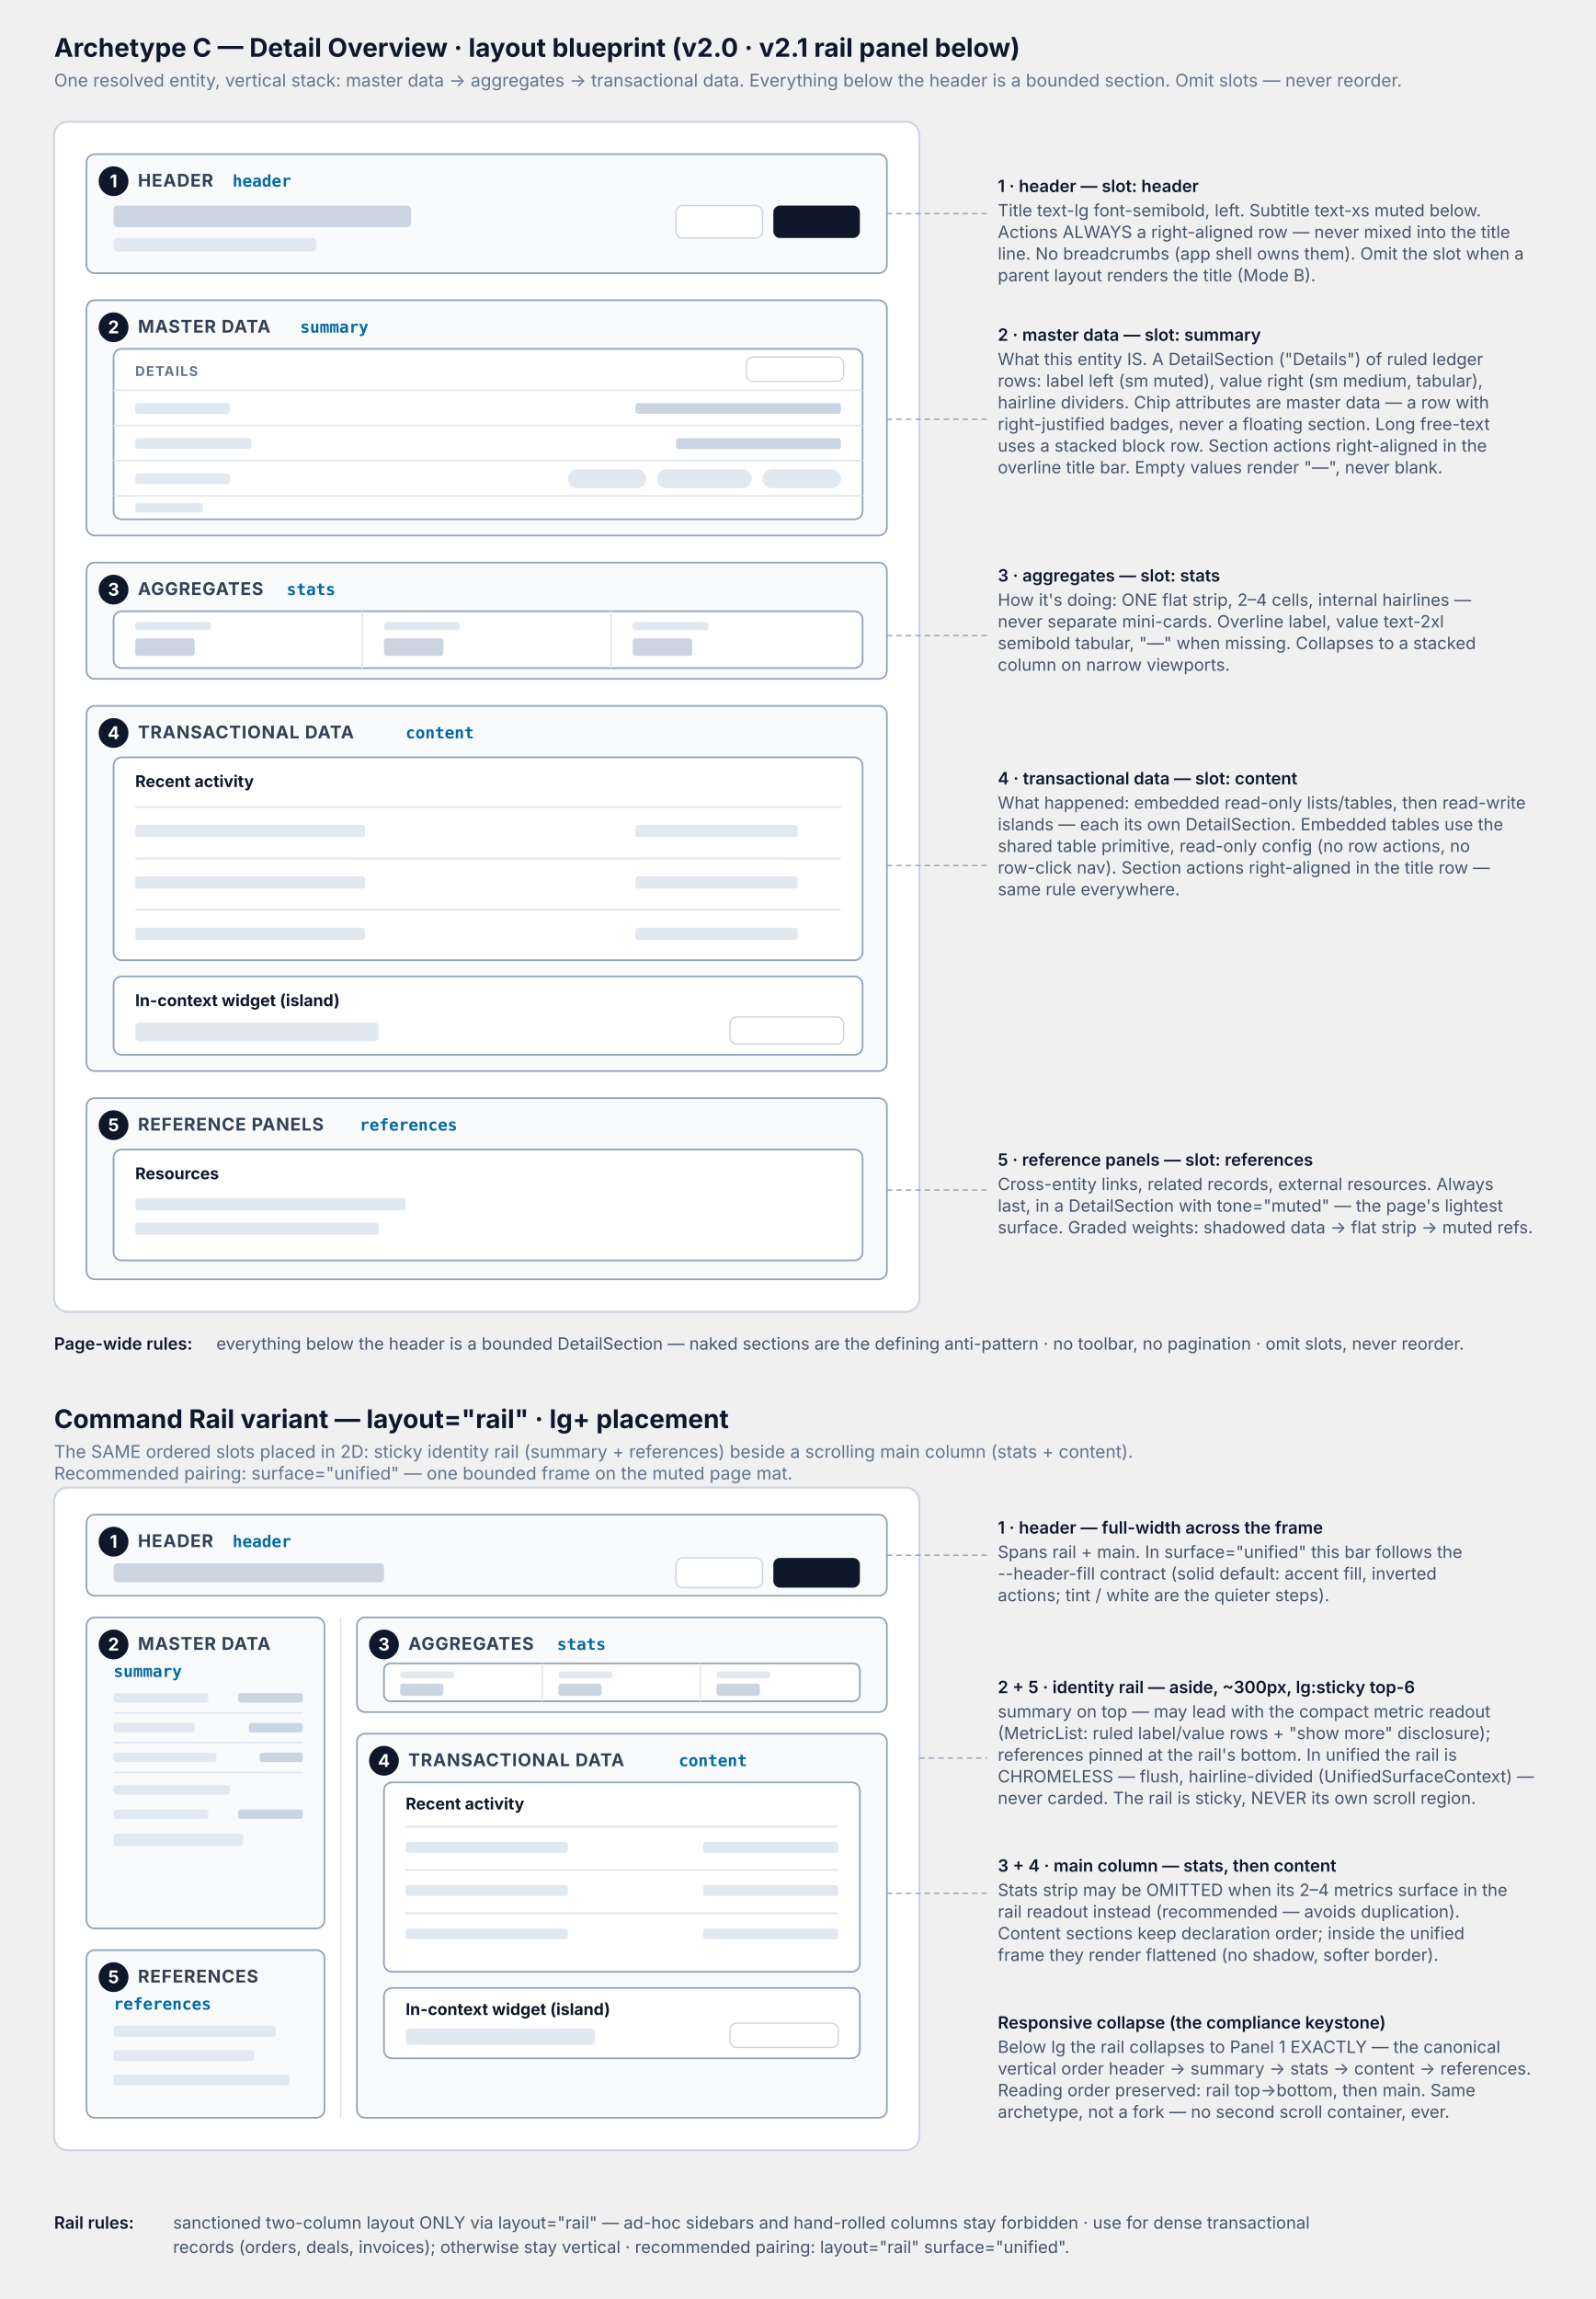
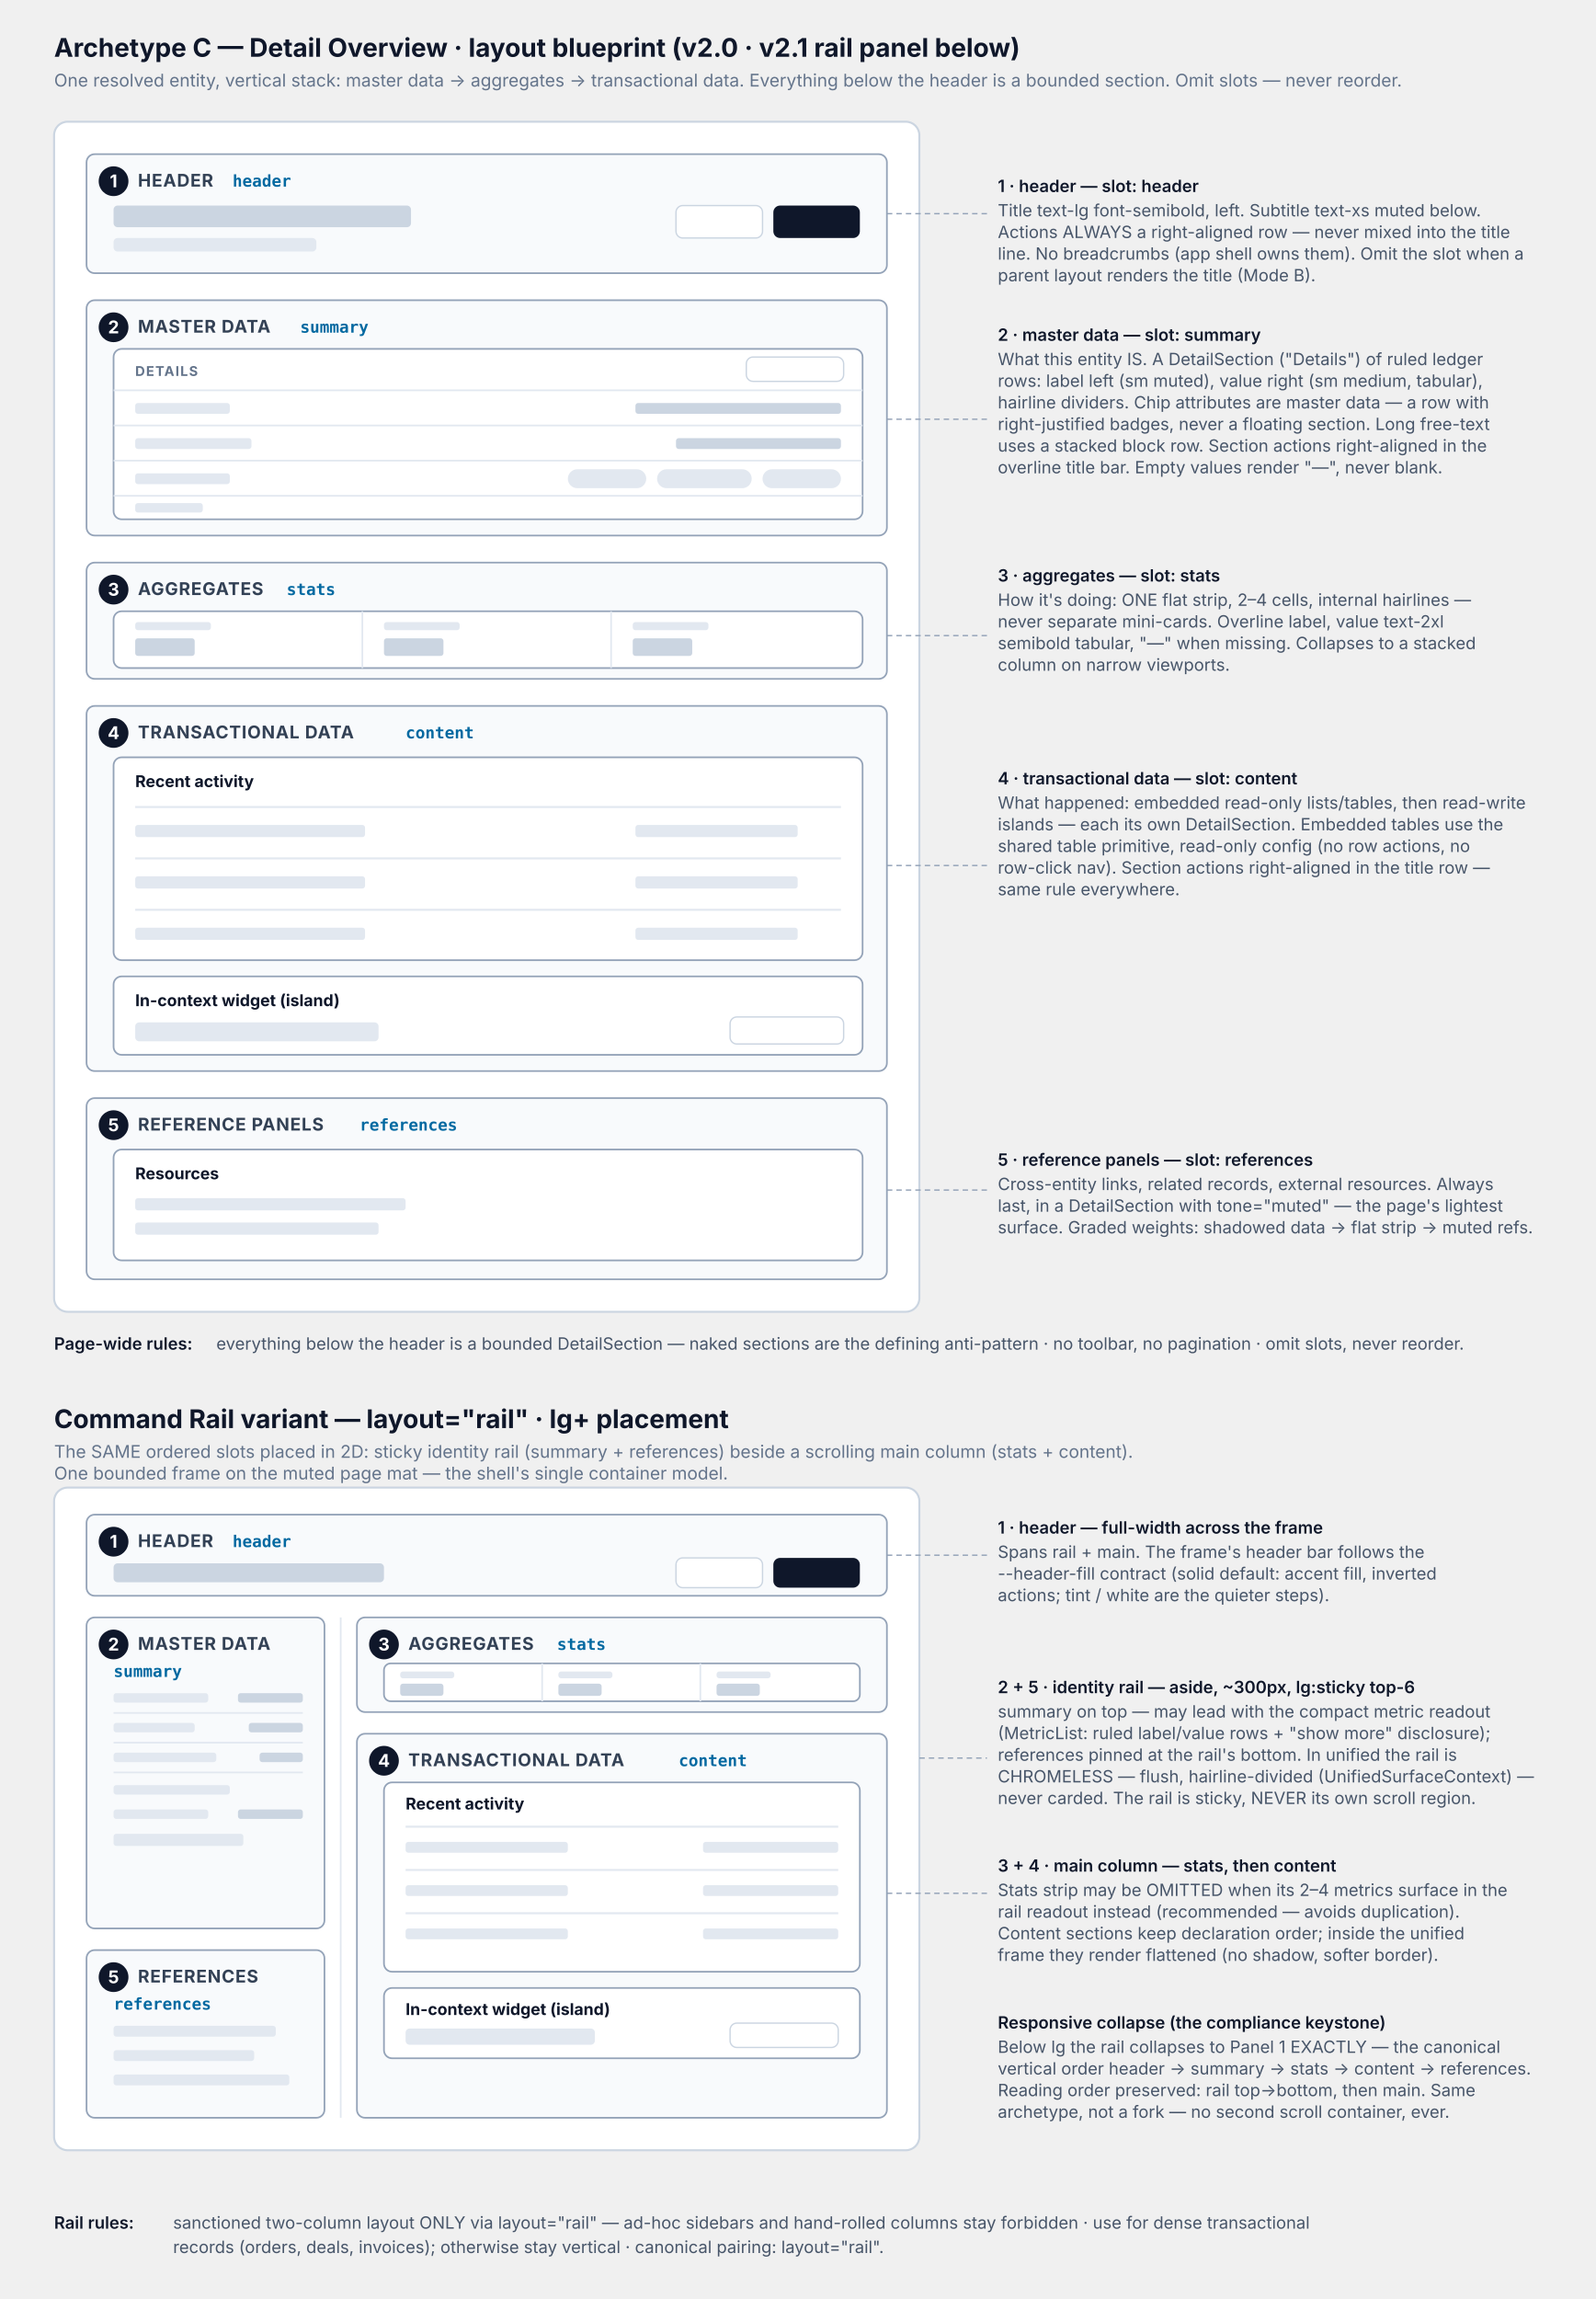
<svg xmlns="http://www.w3.org/2000/svg" viewBox="0 0 1180 1700" font-family="-apple-system, 'Segoe UI', system-ui, sans-serif">
  <defs>
    <style>
      .frame   { fill: #ffffff; stroke: #cbd5e1; stroke-width: 1.5; }
      .zone    { fill: #f8fafc; stroke: #94a3b8; stroke-width: 1.25; rx: 6; }
      .ghost   { fill: #e2e8f0; }
      .ghostD  { fill: #cbd5e1; }
      .btn     { fill: #0f172a; }
      .btnGhost{ fill: #ffffff; stroke: #cbd5e1; }
      .bounded { fill: #ffffff; stroke: #94a3b8; stroke-width: 1.25; }
      .num     { fill: #0f172a; }
      .numTxt  { fill: #ffffff; font-size: 13px; font-weight: 700; text-anchor: middle; }
      .zlabel  { fill: #334155; font-size: 13px; font-weight: 700; letter-spacing: 0.04em; }
      .zslot   { fill: #0369a1; font-size: 12px; font-weight: 600; font-family: ui-monospace, Menlo, monospace; }
      .stitle  { fill: #0f172a; font-size: 12px; font-weight: 700; }
      .note    { fill: #475569; font-size: 12.5px; }
      .noteB   { fill: #0f172a; font-size: 12.5px; font-weight: 600; }
      .title   { fill: #0f172a; font-size: 19px; font-weight: 700; }
      .sub     { fill: #64748b; font-size: 13px; }
      .lead    { stroke: #94a3b8; stroke-width: 1; stroke-dasharray: 4 3; fill: none; }
    </style>
  </defs>
  <text x="40" y="42" class="title">Archetype C — Detail Overview · layout blueprint (v2.0 · v2.1 rail panel below)</text>
  <text x="40" y="64" class="sub">One resolved entity, vertical stack: master data → aggregates → transactional data. Everything below the header is a bounded section. Omit slots — never reorder.</text>
  <rect x="40" y="90" width="640" height="880" class="frame" rx="10" />
  <rect x="64" y="114" width="592" height="88" class="zone" rx="6" />
  <circle cx="84" cy="134" r="11" class="num" />
  <text x="84" y="138.5" class="numTxt">1</text>
  <text x="102" y="138" class="zlabel">HEADER</text>
  <text x="172" y="138" class="zslot">header</text>
  <rect x="84" y="152" width="220" height="16" class="ghostD" rx="3" />
  <rect x="84" y="176" width="150" height="10" class="ghost" rx="3" />
  <rect x="500" y="152" width="64" height="24" class="btnGhost" rx="5" />
  <rect x="572" y="152" width="64" height="24" class="btn" rx="5" />
  <rect x="64" y="222" width="592" height="174" class="zone" rx="6" />
  <circle cx="84" cy="242" r="11" class="num" />
  <text x="84" y="246.5" class="numTxt">2</text>
  <text x="102" y="246" class="zlabel">MASTER DATA</text>
  <text x="222" y="246" class="zslot">summary</text>
  <g>
    <rect x="84" y="258" width="554" height="126" class="bounded" rx="6" />
    <text x="100" y="278" class="stitle" style="letter-spacing:0.08em; text-transform:uppercase; font-size:10px; fill:#64748b;">DETAILS</text>
    <rect x="552" y="264" width="72" height="18" class="btnGhost" rx="5" />
    <rect x="84" y="288" width="554" height="1.25" class="ghost" />
    <rect x="100" y="298" width="70" height="8" class="ghost" rx="2" />
    <rect x="470" y="298" width="152" height="8" class="ghostD" rx="2" />
    <rect x="84" y="314" width="554" height="1.25" class="ghost" />
    <rect x="100" y="324" width="86" height="8" class="ghost" rx="2" />
    <rect x="500" y="324" width="122" height="8" class="ghostD" rx="2" />
    <rect x="84" y="340" width="554" height="1.25" class="ghost" />
    <rect x="100" y="350" width="70" height="8" class="ghost" rx="2" />
    <rect x="420" y="347" width="58" height="14" class="ghost" rx="7" />
    <rect x="486" y="347" width="70" height="14" class="ghost" rx="7" />
    <rect x="564" y="347" width="58" height="14" class="ghost" rx="7" />
    <rect x="84" y="366" width="554" height="1.25" class="ghost" />
    <rect x="100" y="372" width="50" height="7" class="ghost" rx="2" />
    <rect x="100" y="368" width="0" height="0" class="ghost" />
  </g>
  <rect x="64" y="416" width="592" height="86" class="zone" rx="6" />
  <circle cx="84" cy="436" r="11" class="num" />
  <text x="84" y="440.5" class="numTxt">3</text>
  <text x="102" y="440" class="zlabel">AGGREGATES</text>
  <text x="212" y="440" class="zslot">stats</text>
  <g>
    <rect x="84" y="452" width="554" height="42" class="bounded" rx="6" />
    <line x1="268" y1="452" x2="268" y2="494" stroke="#e2e8f0" stroke-width="1.25" />
    <line x1="452" y1="452" x2="452" y2="494" stroke="#e2e8f0" stroke-width="1.25" />
    <rect x="100" y="460" width="56" height="6" class="ghost" rx="2" />
    <rect x="100" y="472" width="44" height="13" class="ghostD" rx="2" />
    <rect x="284" y="460" width="56" height="6" class="ghost" rx="2" />
    <rect x="284" y="472" width="44" height="13" class="ghostD" rx="2" />
    <rect x="468" y="460" width="56" height="6" class="ghost" rx="2" />
    <rect x="468" y="472" width="44" height="13" class="ghostD" rx="2" />
  </g>
  <rect x="64" y="522" width="592" height="270" class="zone" rx="6" />
  <circle cx="84" cy="542" r="11" class="num" />
  <text x="84" y="546.5" class="numTxt">4</text>
  <text x="102" y="546" class="zlabel">TRANSACTIONAL DATA</text>
  <text x="300" y="546" class="zslot">content</text>
  <g>
    <rect x="84" y="560" width="554" height="150" class="bounded" rx="6" />
    <text x="100" y="582" class="stitle">Recent activity</text>
    <rect x="100" y="596" width="522" height="1.5" class="ghost" />
    <rect x="100" y="610" width="170" height="9" class="ghost" rx="2" />
    <rect x="470" y="610" width="120" height="9" class="ghost" rx="2" />
    <rect x="100" y="634" width="522" height="1.5" class="ghost" />
    <rect x="100" y="648" width="170" height="9" class="ghost" rx="2" />
    <rect x="470" y="648" width="120" height="9" class="ghost" rx="2" />
    <rect x="100" y="672" width="522" height="1.5" class="ghost" />
    <rect x="100" y="686" width="170" height="9" class="ghost" rx="2" />
    <rect x="470" y="686" width="120" height="9" class="ghost" rx="2" />
  </g>
  <g>
    <rect x="84" y="722" width="554" height="58" class="bounded" rx="6" />
    <text x="100" y="744" class="stitle">In-context widget (island)</text>
    <rect x="100" y="756" width="180" height="14" class="ghost" rx="3" />
    <rect x="540" y="752" width="84" height="20" class="btnGhost" rx="5" />
  </g>
  <rect x="64" y="812" width="592" height="134" class="zone" rx="6" />
  <circle cx="84" cy="832" r="11" class="num" />
  <text x="84" y="836.5" class="numTxt">5</text>
  <text x="102" y="836" class="zlabel">REFERENCE PANELS</text>
  <text x="266" y="836" class="zslot">references</text>
  <g>
    <rect x="84" y="850" width="554" height="82" class="bounded" rx="6" />
    <text x="100" y="872" class="stitle">Resources</text>
    <rect x="100" y="886" width="200" height="9" class="ghost" rx="2" />
    <rect x="100" y="904" width="180" height="9" class="ghost" rx="2" />
  </g>
  <g>
    <line x1="656" y1="158" x2="730" y2="158" class="lead" />
    <text x="738" y="142" class="noteB">1 · header — slot: header</text>
    <text x="738" y="160" class="note">Title text-lg font-semibold, left. Subtitle text-xs muted below.</text>
    <text x="738" y="176" class="note">Actions ALWAYS a right-aligned row — never mixed into the title</text>
    <text x="738" y="192" class="note">line. No breadcrumbs (app shell owns them). Omit the slot when a</text>
    <text x="738" y="208" class="note">parent layout renders the title (Mode B).</text>
    <line x1="656" y1="310" x2="730" y2="310" class="lead" />
    <text x="738" y="252" class="noteB">2 · master data — slot: summary</text>
    <text x="738" y="270" class="note">What this entity IS. A DetailSection ("Details") of ruled ledger</text>
    <text x="738" y="286" class="note">rows: label left (sm muted), value right (sm medium, tabular),</text>
    <text x="738" y="302" class="note">hairline dividers. Chip attributes are master data — a row with</text>
    <text x="738" y="318" class="note">right-justified badges, never a floating section. Long free-text</text>
    <text x="738" y="334" class="note">uses a stacked block row. Section actions right-aligned in the</text>
    <text x="738" y="350" class="note">overline title bar. Empty values render "—", never blank.</text>
    <line x1="656" y1="470" x2="730" y2="470" class="lead" />
    <text x="738" y="430" class="noteB">3 · aggregates — slot: stats</text>
    <text x="738" y="448" class="note">How it's doing: ONE flat strip, 2–4 cells, internal hairlines —</text>
    <text x="738" y="464" class="note">never separate mini-cards. Overline label, value text-2xl</text>
    <text x="738" y="480" class="note">semibold tabular, "—" when missing. Collapses to a stacked</text>
    <text x="738" y="496" class="note">column on narrow viewports.</text>
    <line x1="656" y1="640" x2="730" y2="640" class="lead" />
    <text x="738" y="580" class="noteB">4 · transactional data — slot: content</text>
    <text x="738" y="598" class="note">What happened: embedded read-only lists/tables, then read-write</text>
    <text x="738" y="614" class="note">islands — each its own DetailSection. Embedded tables use the</text>
    <text x="738" y="630" class="note">shared table primitive, read-only config (no row actions, no</text>
    <text x="738" y="646" class="note">row-click nav). Section actions right-aligned in the title row —</text>
    <text x="738" y="662" class="note">same rule everywhere.</text>
    <line x1="656" y1="880" x2="730" y2="880" class="lead" />
    <text x="738" y="862" class="noteB">5 · reference panels — slot: references</text>
    <text x="738" y="880" class="note">Cross-entity links, related records, external resources. Always</text>
    <text x="738" y="896" class="note">last, in a DetailSection with tone="muted" — the page's lightest</text>
    <text x="738" y="912" class="note">surface. Graded weights: shadowed data → flat strip → muted refs.</text>
  </g>
  <g>
    <text x="40" y="998" class="noteB">Page-wide rules:</text>
    <text x="160" y="998" class="note">everything below the header is a bounded DetailSection — naked sections are the defining anti-pattern · no toolbar, no pagination · omit slots, never reorder.</text>
  </g>
  <text x="40" y="1056" class="title">Command Rail variant — layout="rail" · lg+ placement</text>
  <text x="40" y="1078" class="sub">The SAME ordered slots placed in 2D: sticky identity rail (summary + references) beside a scrolling main column (stats + content).</text>
-   <text x="40" y="1094" class="sub">Recommended pairing: surface="unified" — one bounded frame on the muted page mat.</text>
+   <text x="40" y="1094" class="sub">One bounded frame on the muted page mat — the shell's single container model.</text>
  <rect x="40" y="1100" width="640" height="490" class="frame" rx="10" />
  <rect x="64" y="1120" width="592" height="60" class="zone" rx="6" />
  <circle cx="84" cy="1140" r="11" class="num" />
  <text x="84" y="1144.5" class="numTxt">1</text>
  <text x="102" y="1144" class="zlabel">HEADER</text>
  <text x="172" y="1144" class="zslot">header</text>
  <rect x="84" y="1156" width="200" height="14" class="ghostD" rx="3" />
  <rect x="500" y="1152" width="64" height="22" class="btnGhost" rx="5" />
  <rect x="572" y="1152" width="64" height="22" class="btn" rx="5" />
  <line x1="252" y1="1196" x2="252" y2="1566" stroke="#e2e8f0" stroke-width="1.25" />
  <rect x="64" y="1196" width="176" height="230" class="zone" rx="6" />
  <circle cx="84" cy="1216" r="11" class="num" />
  <text x="84" y="1220.5" class="numTxt">2</text>
  <text x="102" y="1220" class="zlabel">MASTER DATA</text>
  <text x="84" y="1240" class="zslot">summary</text>
  <rect x="84" y="1252" width="70" height="7" class="ghost" rx="2" />
  <rect x="176" y="1252" width="48" height="7" class="ghostD" rx="2" />
  <rect x="84" y="1266" width="140" height="1.25" class="ghost" />
  <rect x="84" y="1274" width="60" height="7" class="ghost" rx="2" />
  <rect x="184" y="1274" width="40" height="7" class="ghostD" rx="2" />
  <rect x="84" y="1288" width="140" height="1.25" class="ghost" />
  <rect x="84" y="1296" width="76" height="7" class="ghost" rx="2" />
  <rect x="192" y="1296" width="32" height="7" class="ghostD" rx="2" />
  <rect x="84" y="1310" width="140" height="1.25" class="ghost" />
  <rect x="84" y="1320" width="86" height="7" class="ghost" rx="2" />
  <rect x="84" y="1338" width="70" height="7" class="ghost" rx="2" />
  <rect x="176" y="1338" width="48" height="7" class="ghostD" rx="2" />
  <rect x="84" y="1356" width="96" height="9" class="ghost" rx="2" />
  <rect x="64" y="1442" width="176" height="124" class="zone" rx="6" />
  <circle cx="84" cy="1462" r="11" class="num" />
  <text x="84" y="1466.5" class="numTxt">5</text>
  <text x="102" y="1466" class="zlabel">REFERENCES</text>
  <text x="84" y="1486" class="zslot">references</text>
  <rect x="84" y="1498" width="120" height="8" class="ghost" rx="2" />
  <rect x="84" y="1516" width="104" height="8" class="ghost" rx="2" />
  <rect x="84" y="1534" width="130" height="8" class="ghost" rx="2" />
  <rect x="264" y="1196" width="392" height="70" class="zone" rx="6" />
  <circle cx="284" cy="1216" r="11" class="num" />
  <text x="284" y="1220.5" class="numTxt">3</text>
  <text x="302" y="1220" class="zlabel">AGGREGATES</text>
  <text x="412" y="1220" class="zslot">stats</text>
  <g>
    <rect x="284" y="1230" width="352" height="28" class="bounded" rx="5" />
    <line x1="401" y1="1230" x2="401" y2="1258" stroke="#e2e8f0" stroke-width="1.25" />
    <line x1="518" y1="1230" x2="518" y2="1258" stroke="#e2e8f0" stroke-width="1.25" />
    <rect x="296" y="1236" width="40" height="5" class="ghost" rx="2" />
    <rect x="296" y="1245" width="32" height="9" class="ghostD" rx="2" />
    <rect x="413" y="1236" width="40" height="5" class="ghost" rx="2" />
    <rect x="413" y="1245" width="32" height="9" class="ghostD" rx="2" />
    <rect x="530" y="1236" width="40" height="5" class="ghost" rx="2" />
    <rect x="530" y="1245" width="32" height="9" class="ghostD" rx="2" />
  </g>
  <rect x="264" y="1282" width="392" height="284" class="zone" rx="6" />
  <circle cx="284" cy="1302" r="11" class="num" />
  <text x="284" y="1306.5" class="numTxt">4</text>
  <text x="302" y="1306" class="zlabel">TRANSACTIONAL DATA</text>
  <text x="502" y="1306" class="zslot">content</text>
  <g>
    <rect x="284" y="1318" width="352" height="140" class="bounded" rx="6" />
    <text x="300" y="1338" class="stitle">Recent activity</text>
    <rect x="300" y="1350" width="320" height="1.5" class="ghost" />
    <rect x="300" y="1362" width="120" height="8" class="ghost" rx="2" />
    <rect x="520" y="1362" width="100" height="8" class="ghost" rx="2" />
    <rect x="300" y="1382" width="320" height="1.5" class="ghost" />
    <rect x="300" y="1394" width="120" height="8" class="ghost" rx="2" />
    <rect x="520" y="1394" width="100" height="8" class="ghost" rx="2" />
    <rect x="300" y="1414" width="320" height="1.5" class="ghost" />
    <rect x="300" y="1426" width="120" height="8" class="ghost" rx="2" />
    <rect x="520" y="1426" width="100" height="8" class="ghost" rx="2" />
  </g>
  <g>
    <rect x="284" y="1470" width="352" height="52" class="bounded" rx="6" />
    <text x="300" y="1490" class="stitle">In-context widget (island)</text>
    <rect x="300" y="1500" width="140" height="12" class="ghost" rx="3" />
    <rect x="540" y="1496" width="80" height="18" class="btnGhost" rx="5" />
  </g>
  <g>
    <line x1="656" y1="1150" x2="730" y2="1150" class="lead" />
    <text x="738" y="1134" class="noteB">1 · header — full-width across the frame</text>
-     <text x="738" y="1152" class="note">Spans rail + main. In surface="unified" this bar follows the</text>
+     <text x="738" y="1152" class="note">Spans rail + main. The frame's header bar follows the</text>
    <text x="738" y="1168" class="note">--header-fill contract (solid default: accent fill, inverted</text>
    <text x="738" y="1184" class="note">actions; tint / white are the quieter steps).</text>
    <line x1="680" y1="1300" x2="730" y2="1300" class="lead" />
    <text x="738" y="1252" class="noteB">2 + 5 · identity rail — aside, ~300px, lg:sticky top-6</text>
    <text x="738" y="1270" class="note">summary on top — may lead with the compact metric readout</text>
    <text x="738" y="1286" class="note">(MetricList: ruled label/value rows + "show more" disclosure);</text>
    <text x="738" y="1302" class="note">references pinned at the rail's bottom. In unified the rail is</text>
    <text x="738" y="1318" class="note">CHROMELESS — flush, hairline-divided (UnifiedSurfaceContext) —</text>
    <text x="738" y="1334" class="note">never carded. The rail is sticky, NEVER its own scroll region.</text>
    <line x1="656" y1="1400" x2="730" y2="1400" class="lead" />
    <text x="738" y="1384" class="noteB">3 + 4 · main column — stats, then content</text>
    <text x="738" y="1402" class="note">Stats strip may be OMITTED when its 2–4 metrics surface in the</text>
    <text x="738" y="1418" class="note">rail readout instead (recommended — avoids duplication).</text>
    <text x="738" y="1434" class="note">Content sections keep declaration order; inside the unified</text>
    <text x="738" y="1450" class="note">frame they render flattened (no shadow, softer border).</text>
    <text x="738" y="1500" class="noteB">Responsive collapse (the compliance keystone)</text>
    <text x="738" y="1518" class="note">Below lg the rail collapses to Panel 1 EXACTLY — the canonical</text>
    <text x="738" y="1534" class="note">vertical order header → summary → stats → content → references.</text>
    <text x="738" y="1550" class="note">Reading order preserved: rail top→bottom, then main. Same</text>
    <text x="738" y="1566" class="note">archetype, not a fork — no second scroll container, ever.</text>
  </g>
  <g>
    <text x="40" y="1648" class="noteB">Rail rules:</text>
    <text x="128" y="1648" class="note">sanctioned two-column layout ONLY via layout="rail" — ad-hoc sidebars and hand-rolled columns stay forbidden · use for dense transactional</text>
-     <text x="128" y="1666" class="note">records (orders, deals, invoices); otherwise stay vertical · recommended pairing: layout="rail" surface="unified".</text>
+     <text x="128" y="1666" class="note">records (orders, deals, invoices); otherwise stay vertical · canonical pairing: layout="rail".</text>
  </g>
</svg>
